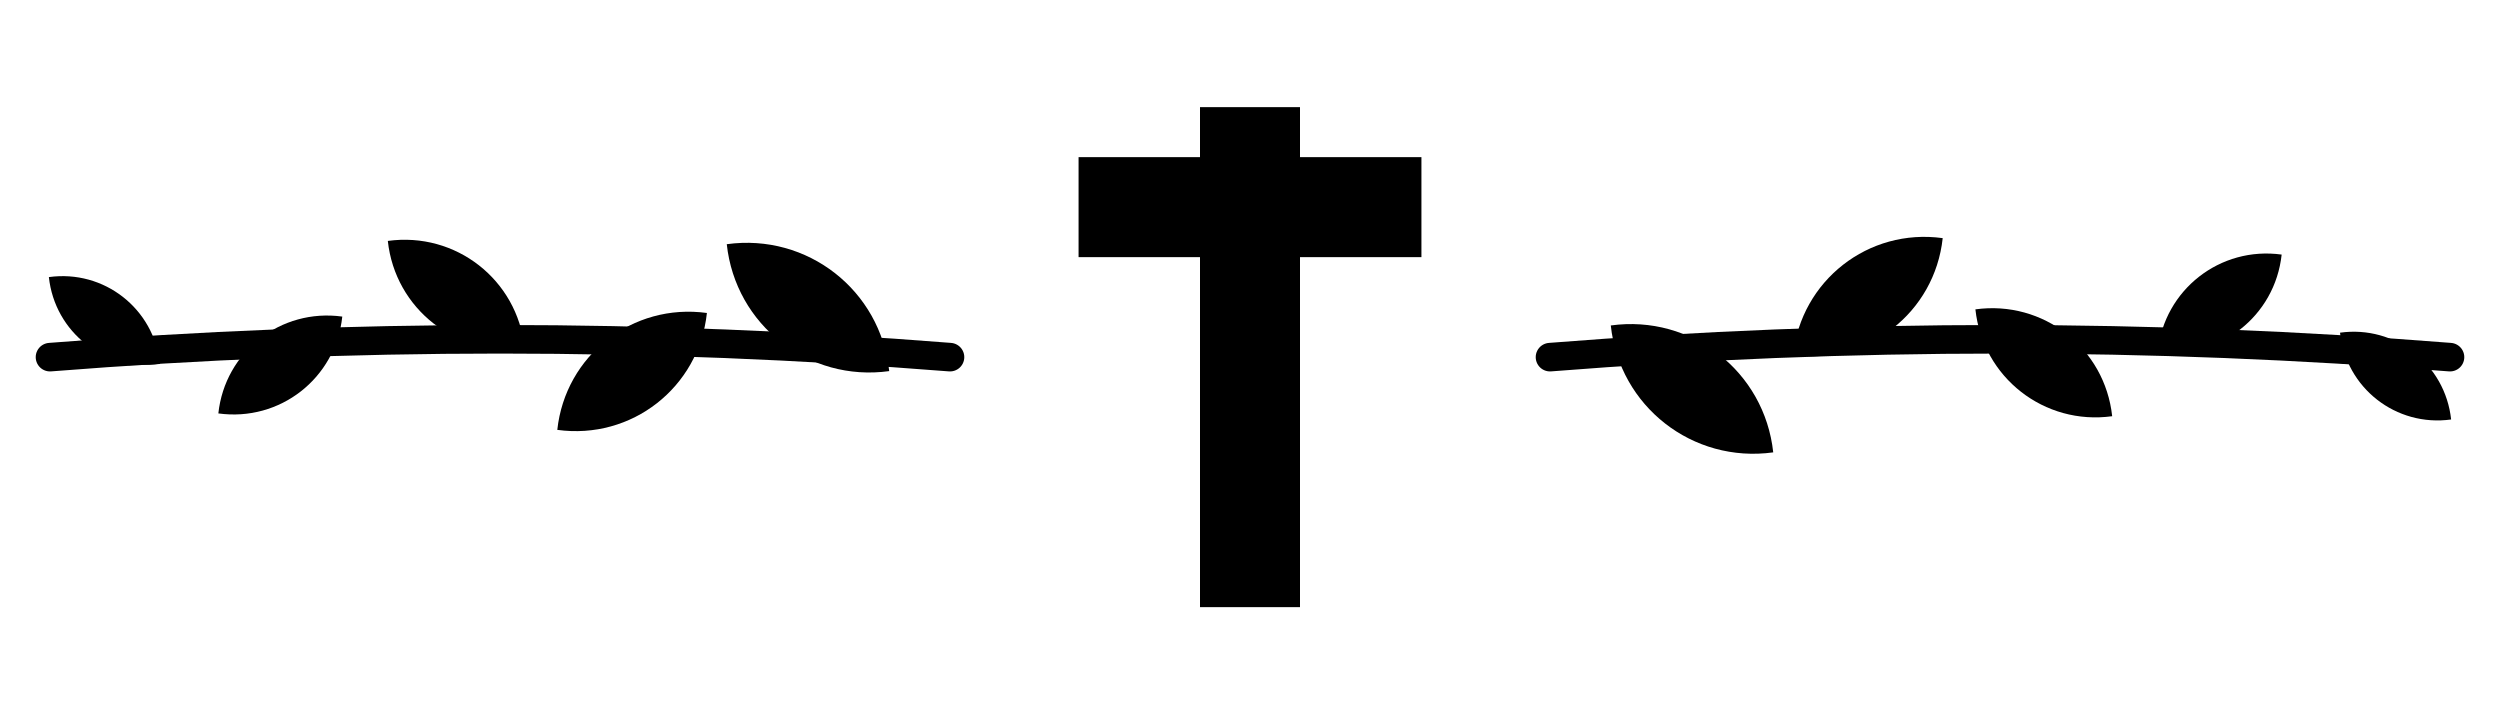
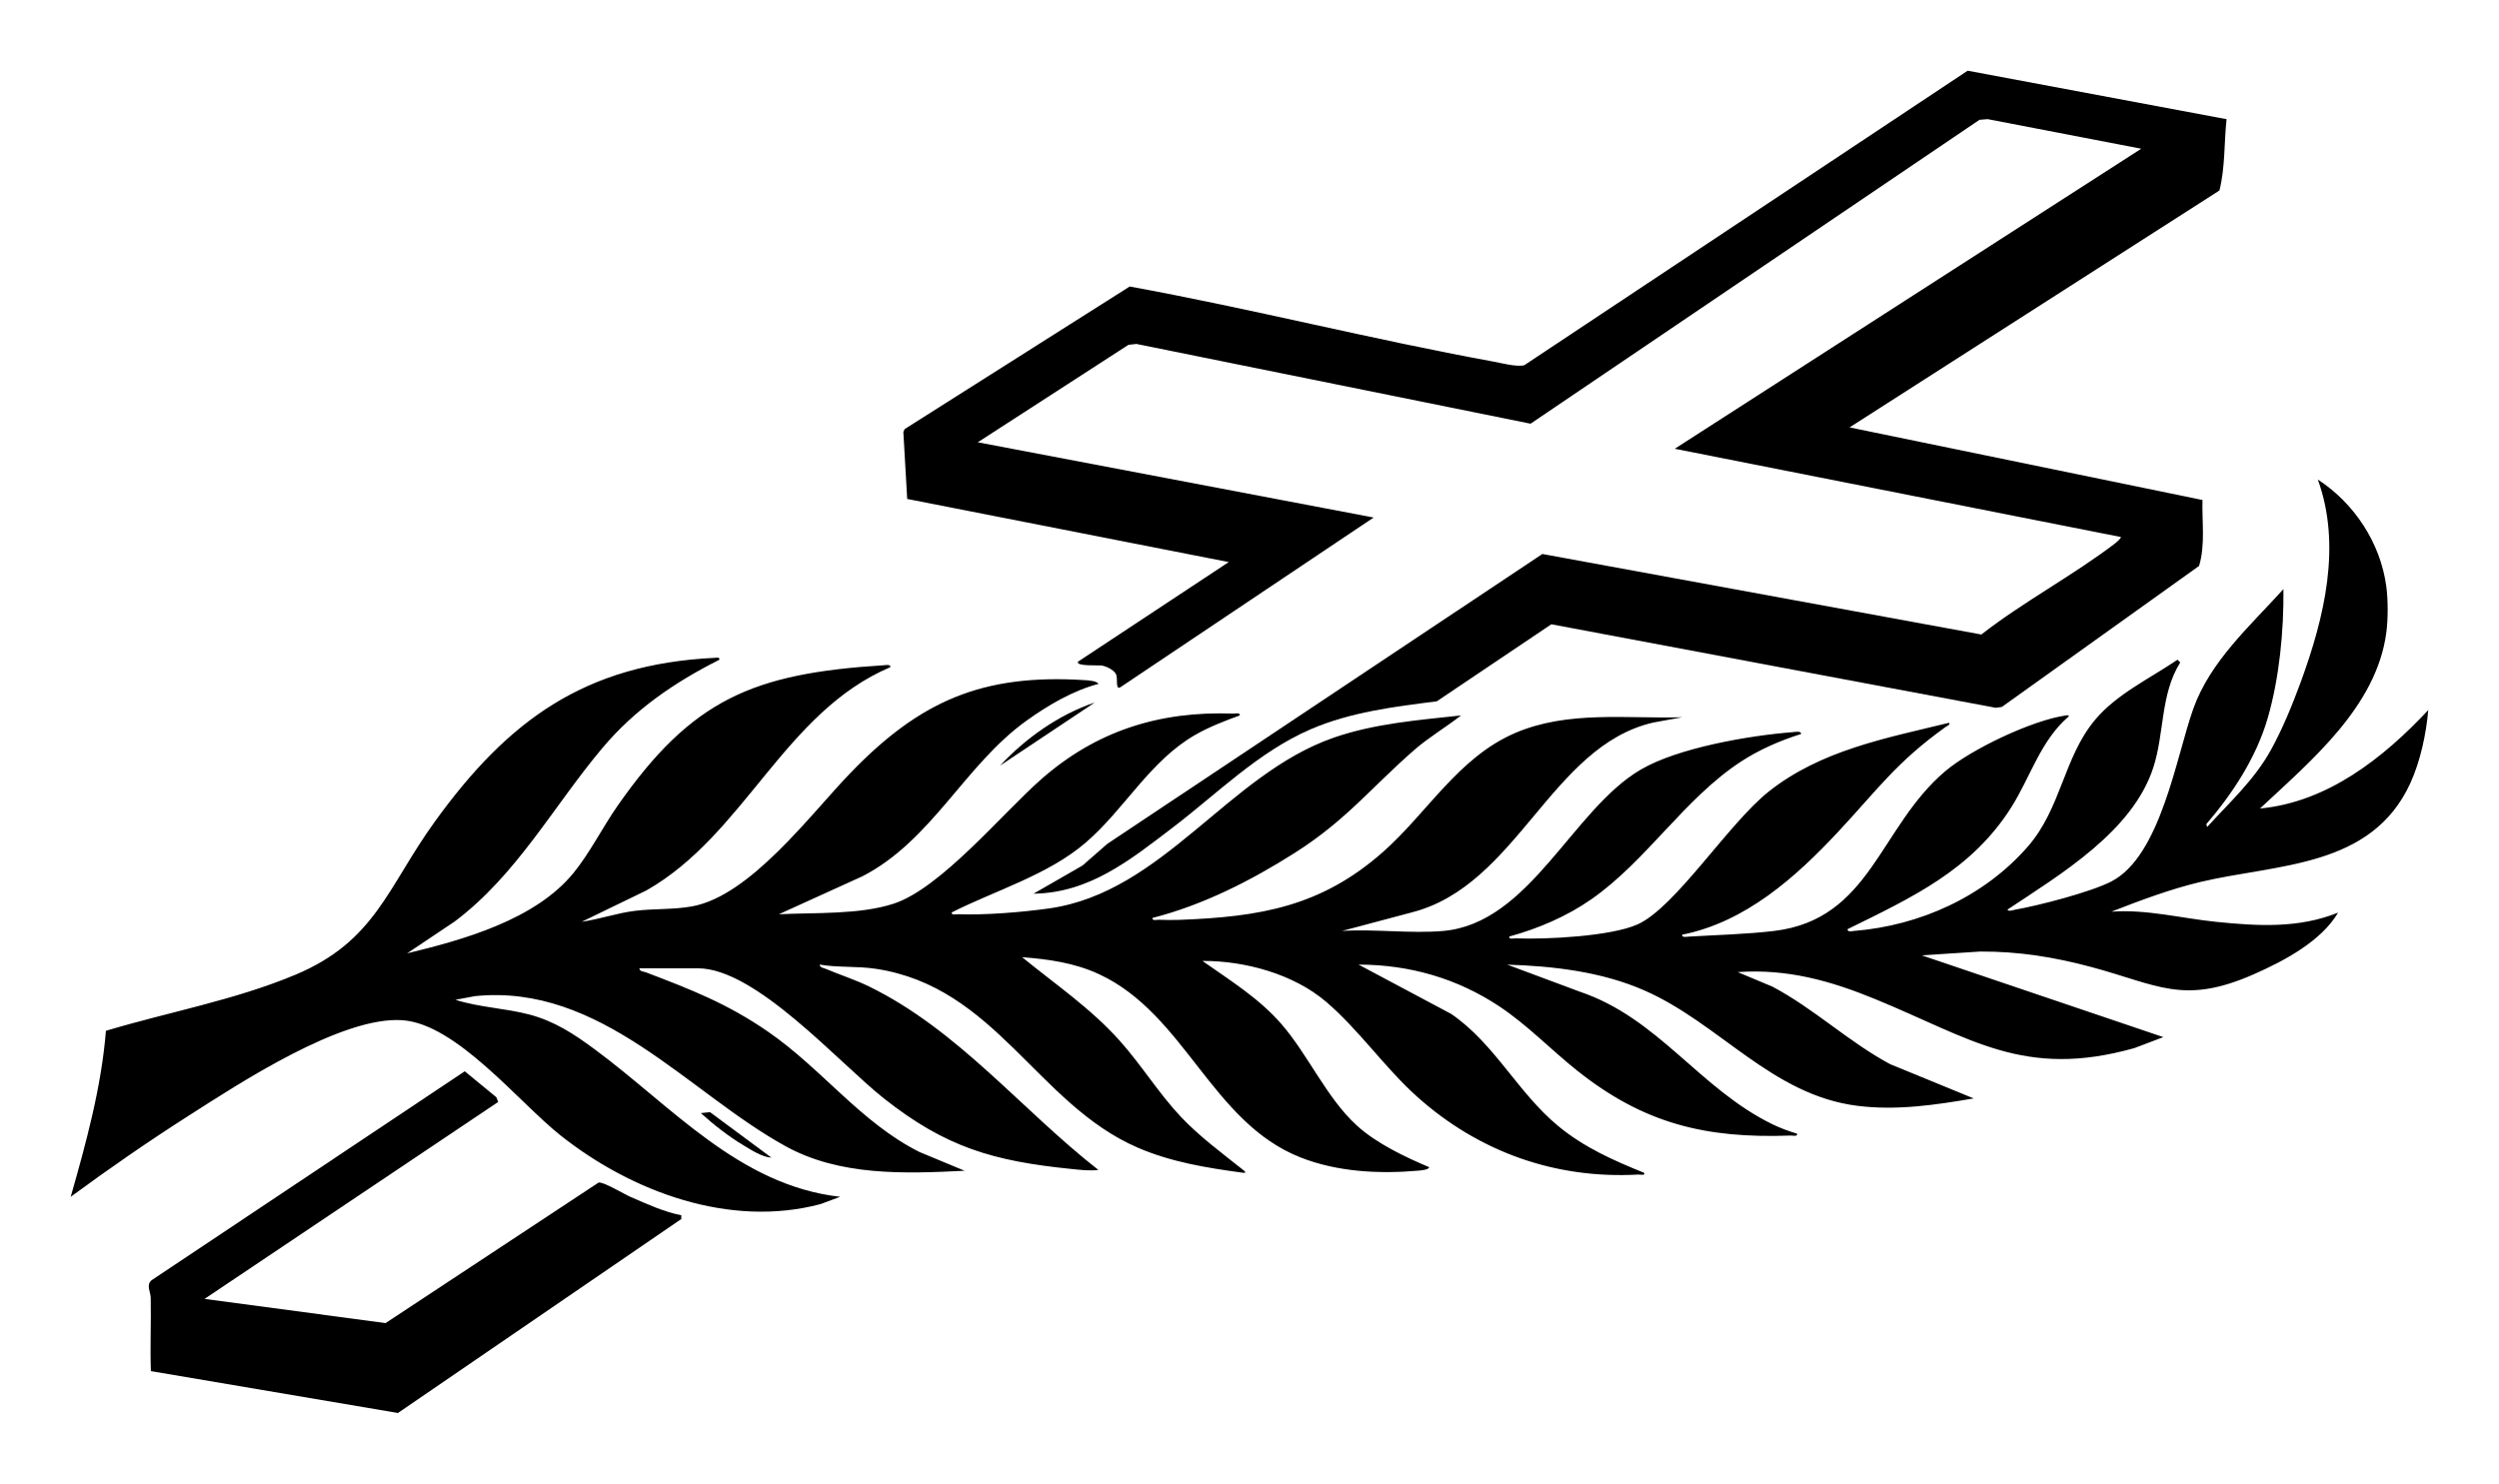
- <svg xmlns="http://www.w3.org/2000/svg" viewBox="0 0 350 100" fill="#000">
+ <svg xmlns="http://www.w3.org/2000/svg" viewBox="3737.41 92.45 559.11 332.05" fill="#000">
  <g>
-     <path d="M 217 50 Q 280 45 343 50" fill="none" stroke="#000" stroke-width="4" stroke-linecap="round" />
-     <path d="M 0 -14.43 C 8.177 -6.494 8.177 6.494 0 14.43 C -8.177 6.494 -8.177 -6.494 0 -14.43 Z" transform="translate(229.60 48.76) rotate(128.00) translate(0 -9.24)" />
-     <path d="M 0 -13.29 C 7.531 -5.981 7.531 5.981 0 13.29 C -7.531 5.981 -7.531 -5.981 0 -13.29 Z" transform="translate(254.80 46.76) rotate(52.00) translate(0 -8.51)" />
-     <path d="M 0 -12.15 C 6.885 -5.468 6.885 5.468 0 12.15 C -6.885 5.468 -6.885 -5.468 0 -12.15 Z" transform="translate(280.00 46.00) rotate(128.00) translate(0 -7.78)" />
-     <path d="M 0 -11.01 C 6.239 -4.955 6.239 4.955 0 11.01 C -6.239 4.955 -6.239 -4.955 0 -11.01 Z" transform="translate(305.20 46.76) rotate(52.00) translate(0 -7.05)" />
-     <path d="M 0 -9.87 C 5.593 -4.442 5.593 4.442 0 9.87 C -5.593 4.442 -5.593 -4.442 0 -9.87 Z" transform="translate(330.40 48.76) rotate(128.00) translate(0 -6.32)" />
-     <path d="M 133 50 Q 70 45 7 50" fill="none" stroke="#000" stroke-width="4" stroke-linecap="round" />
-     <path d="M 0 -14.43 C 8.177 -6.494 8.177 6.494 0 14.43 C -8.177 6.494 -8.177 -6.494 0 -14.43 Z" transform="translate(120.40 48.76) rotate(-52.00) translate(0 -9.24)" />
-     <path d="M 0 -13.29 C 7.531 -5.981 7.531 5.981 0 13.29 C -7.531 5.981 -7.531 -5.981 0 -13.29 Z" transform="translate(95.20 46.76) rotate(-128.00) translate(0 -8.51)" />
-     <path d="M 0 -12.15 C 6.885 -5.468 6.885 5.468 0 12.15 C -6.885 5.468 -6.885 -5.468 0 -12.15 Z" transform="translate(70.00 46.00) rotate(-52.00) translate(0 -7.78)" />
-     <path d="M 0 -11.01 C 6.239 -4.955 6.239 4.955 0 11.01 C -6.239 4.955 -6.239 -4.955 0 -11.01 Z" transform="translate(44.80 46.76) rotate(-128.00) translate(0 -7.05)" />
-     <path d="M 0 -9.87 C 5.593 -4.442 5.593 4.442 0 9.87 C -5.593 4.442 -5.593 -4.442 0 -9.87 Z" transform="translate(19.60 48.76) rotate(-52.00) translate(0 -6.32)" />
-     <path d="M 168 15 H 182 V 22 H 199 V 36 H 182 V 85 H 168 V 36 H 151 V 22 H 168 Z" />
+     <path d="M4243.08,273.36c11.43-10.7,26.03-22.78,28.23-39.34.4-3.03.4-7.27,0-10.3-1.29-9.74-7.16-18.65-15.33-23.96,5.38,14.8,1.45,30.88-3.74,45.12-1.84,5.05-4.24,10.93-6.86,15.6-3.7,6.6-9.11,11.51-14.15,17.04l-.2-.62c5.93-6.91,11.16-14.89,13.73-23.7,2.62-9,3.63-19.59,3.53-28.91-7.42,8.22-16.37,16.11-20.18,26.81-3.82,10.74-7.28,32.95-18.34,38.63-4.64,2.38-16.24,5.38-21.55,6.31-.46.08-1.41.48-1.68-.02,11.85-7.89,28.01-17.49,32.64-31.81,2.51-7.74,1.55-16.34,6.02-23.51l-.61-.61c-6.19,4.22-13.64,7.68-18.5,13.52-7,8.43-7.51,19.71-14.97,28.28-9.78,11.22-24.11,17.7-38.9,18.9-.46.04-1.55.31-1.44-.4,14.42-7.1,27.7-13.2,36.6-27.23,4.35-6.87,6.52-14.91,12.88-20.39.06-.32-.37-.24-.62-.21-7.55,1.07-21.17,7.53-27.02,12.49-14.77,12.51-16.64,33.13-38.27,35.74-6.05.73-12.96.9-19.11,1.27-.45.03-1.58.27-1.47-.43,14.19-2.84,25.36-12.81,34.94-23.07,8.86-9.5,13-15.54,23.99-23.41.19-.13,1.31-.67.73-.93-14.16,3.45-28.64,6.13-40.32,15.4-8.98,7.13-20.89,25.95-29.33,29.71-6.01,2.68-20.55,3.39-27.24,3.12-.5-.02-1.55.31-1.45-.41,6.52-1.79,12.89-4.51,18.43-8.39,12.31-8.61,20.74-22.45,33.33-30.71,4.17-2.73,8.78-4.73,13.52-6.23.07-.74-1.41-.44-1.86-.41-9.74.76-25.66,3.49-34.02,8.39-15.32,8.98-24.8,34.39-44.16,36.1-7.23.64-15.34-.47-22.66,0l15.6-4.15c23.64-6.04,31.08-37.18,54-42.48l6.5-1.19c-12.51.35-25.62-1.54-37.41,3.54-12.69,5.47-19.59,17.83-29.53,26.61-13.83,12.21-27.44,14.51-45.52,15.19-1.48.06-3.11.04-4.6-.02-.5-.02-1.55.31-1.45-.41,11.25-2.87,22.02-8.33,31.82-14.55,11.56-7.34,17.06-14.59,26.81-23.09,3.25-2.83,7.03-5.03,10.4-7.68-9.57,1.05-19.34,1.8-28.49,4.98-23.63,8.21-38.13,34.59-63.67,38.21-5.96.84-14.33,1.53-20.33,1.3-.5-.02-1.55.31-1.45-.41,9.79-4.94,21.54-8.38,29.94-15.59,8.7-7.46,14.38-18.31,24.52-24.13,3.14-1.8,6.59-3.13,9.98-4.36.1-.72-.95-.39-1.45-.41-16.51-.6-30.66,3.84-43.05,14.76-8.65,7.62-22.38,24.32-32.94,27.78-7.64,2.5-17.67,1.96-25.69,2.37l18.72-8.51c15.53-8,22.88-24.91,36.7-34.82,4.78-3.43,10.4-6.74,16.1-8.23-.38-.69-2.38-.8-3.1-.84-22.86-1.45-36.85,4.65-52.42,20.8-8.95,9.28-22.41,27.5-35.45,29.84-4.17.75-8.53.47-12.73.99-4.05.5-7.87,1.87-11.9,2.44l14.42-6.99c22.02-12.49,30.86-39.9,54.61-49.98.11-.69-1.02-.46-1.47-.43-29.2,1.83-42.91,7.57-59.58,31.49-3.33,4.77-6.25,10.63-9.89,15.06-8.56,10.41-24.53,14.88-37.17,17.92l10.58-7.08c13.94-10.44,22.19-25.9,33.09-38.85,7.27-8.65,16.13-14.7,26.18-19.77.11-.65-.59-.45-1.05-.43-29.07,1.42-46.25,13.99-62.66,36.73-10.51,14.56-13.22,26.68-31.11,34.18-13.62,5.71-28.33,8.33-42.42,12.56-1.03,12.69-4.42,24.98-7.88,37.15,8.54-6.28,17.29-12.34,26.23-18.05,11.51-7.36,34.47-22.45,48.01-21.47,12.13.88,25.98,18.35,35.35,25.78,15.91,12.62,37.85,20.78,58.17,15.37l4.39-1.63c-22.66-2.56-37.72-20.33-54.93-33.02-4.64-3.43-8.98-6.3-14.67-7.79-5.39-1.41-11.13-1.58-16.48-3.28l4.37-.82c28.22-2.88,47.69,21.6,69.52,33.6,12.16,6.68,26.58,6.15,40.04,5.48l-10.13-4.21c-13.09-6.57-21.77-18.58-33.82-26.89-9.14-6.31-17.18-9.43-27.42-13.33-.53-.2-1.28-.09-1.41-.88h13.1c12.98,0,31.52,21.13,41.59,29.1,13.85,10.96,24.51,14.05,41.99,15.81,1.96.2,4.12.47,6.02.21-17.26-13.5-31.3-31.26-51.28-41.04-3.15-1.54-6.53-2.61-9.75-3.97-.51-.22-1.23-.23-1.34-.94,4.14.7,8.36.31,12.57.94,26.8,4.04,36.08,30.25,58.55,40,7.52,3.26,15.41,4.53,23.48,5.63.94.13.72-.18.18-.6-4.63-3.68-9.87-7.57-13.92-11.87-4.98-5.28-8.87-11.65-13.71-17.06-6.52-7.29-14.33-12.56-21.84-18.7,5.94.46,11.75,1.27,17.2,3.8,19.26,8.94,25.16,33.16,45.07,41.01,8.3,3.27,17.65,3.74,26.46,2.96.45-.04,2.29-.19,2.34-.77-5.44-2.31-11.81-5.32-16.22-9.36-6.73-6.16-10.82-15.74-16.83-22.67-5-5.77-11.5-9.77-17.68-14.13,9.48-.05,20.37,2.92,27.66,9.13,7.3,6.22,13.17,14.79,20.35,21.23,13.72,12.31,30.9,18.5,49.5,17.45.36-.02,1.86.28,1.25-.42-6.83-2.75-13.41-5.69-19.12-10.41-9.08-7.49-14.21-18.41-23.96-25.11l-20.75-11.05c11.43.02,22.08,3.08,31.56,9.39,6.25,4.16,11.48,9.65,17.31,14.3,14.93,11.9,28.78,15.27,47.81,14.57.5-.02,1.55.31,1.45-.41-1.81-.54-3.87-1.31-5.56-2.13-16.36-8.01-25.45-23.73-43.1-29.67l-16.2-6.04c10.32.32,21.12,1.58,30.63,5.75,16.93,7.41,28.52,23.45,47.75,25.85,8.78,1.1,17.36-.19,25.98-1.66l-18.72-7.68c-9.3-5-16.99-12.41-26.32-17.34l-7.76-3.25c11.08-.77,20.69,1.91,30.76,6.04,21.38,8.77,33.26,17.92,57.99,10.97l6.48-2.46-54.05-18.3,13.08-.85c8.62-.04,16.57,1.24,24.85,3.46,14.97,4.02,20.61,8.56,36.37,1.62,6.72-2.96,15.06-7.35,18.85-13.79-8.84,3.56-17.94,3.01-27.23,2.07-7.81-.79-15.62-2.86-23.5-2.28,6.49-2.53,13.16-5.04,19.96-6.66,17.14-4.07,38.23-3.1,46.93-22.1,2.24-4.88,3.57-11.09,4.01-16.36-9.98,10.68-22.53,20.61-37.64,22.03Z" />
+     <path d="M4012.29,218.26l-33.67,22.25c-.74,1.08,4.69.8,5.16.86,1.1.15,2.92,1,3.36,2.05.38.92-.18,3.3.83,2.9l56.77-38.05-88.57-16.84,33.71-21.81,1.78-.2,88.19,17.85,100.44-68.01,1.82-.15,34.37,6.62-104.37,67.15,99.8,19.75c.18.18-1.03,1.24-1.27,1.42-9.38,7.17-20.56,13.08-29.94,20.4l-98.21-18.02-97.34,64.87-5.55,4.85-10.95,6.3c12.51-.15,21.74-7.63,31.14-14.8,9.95-7.59,19.18-16.95,30.83-21.98,8.91-3.85,18.68-5.06,28.25-6.27l25.63-17.24,99.42,18.69,1.37-.19,44.13-31.56c1.42-4.76.62-9.86.76-14.75l-78.96-16.25,82.75-53.02c1.31-5.17,1.02-10.67,1.6-15.96l-57.93-10.85-99.19,65.91c-1.69.45-5.16-.49-7.09-.84-27.16-4.96-54.03-11.82-81.2-16.77l-50.34,31.9-.3.65.86,14.99,71.94,14.13Z" />
+     <path d="M3878.53,360.34c-1.43-.62-6.21-3.51-7.21-3.23l-47.64,31.44-40.51-5.41,65.7-44.08-.4-1.04-7.08-5.82-70.08,46.77c-1.26,1.08-.2,2.58-.18,3.95.11,5.46-.16,10.93.04,16.38l55.27,9.37,63.4-43.41v-.84c-3.87-.75-7.71-2.52-11.31-4.09Z" />
+     <path d="M3961.15,263.79l21.21-14.13c-8.05,2.71-15.44,7.96-21.21,14.13Z" />
+     <path d="M3903.8,348.8c1.82,1.09,4.11,2.58,6.21,2.73l-13.75-10.19-2.05.22c2.87,2.6,6.27,5.26,9.6,7.24Z" />
  </g>
</svg>
